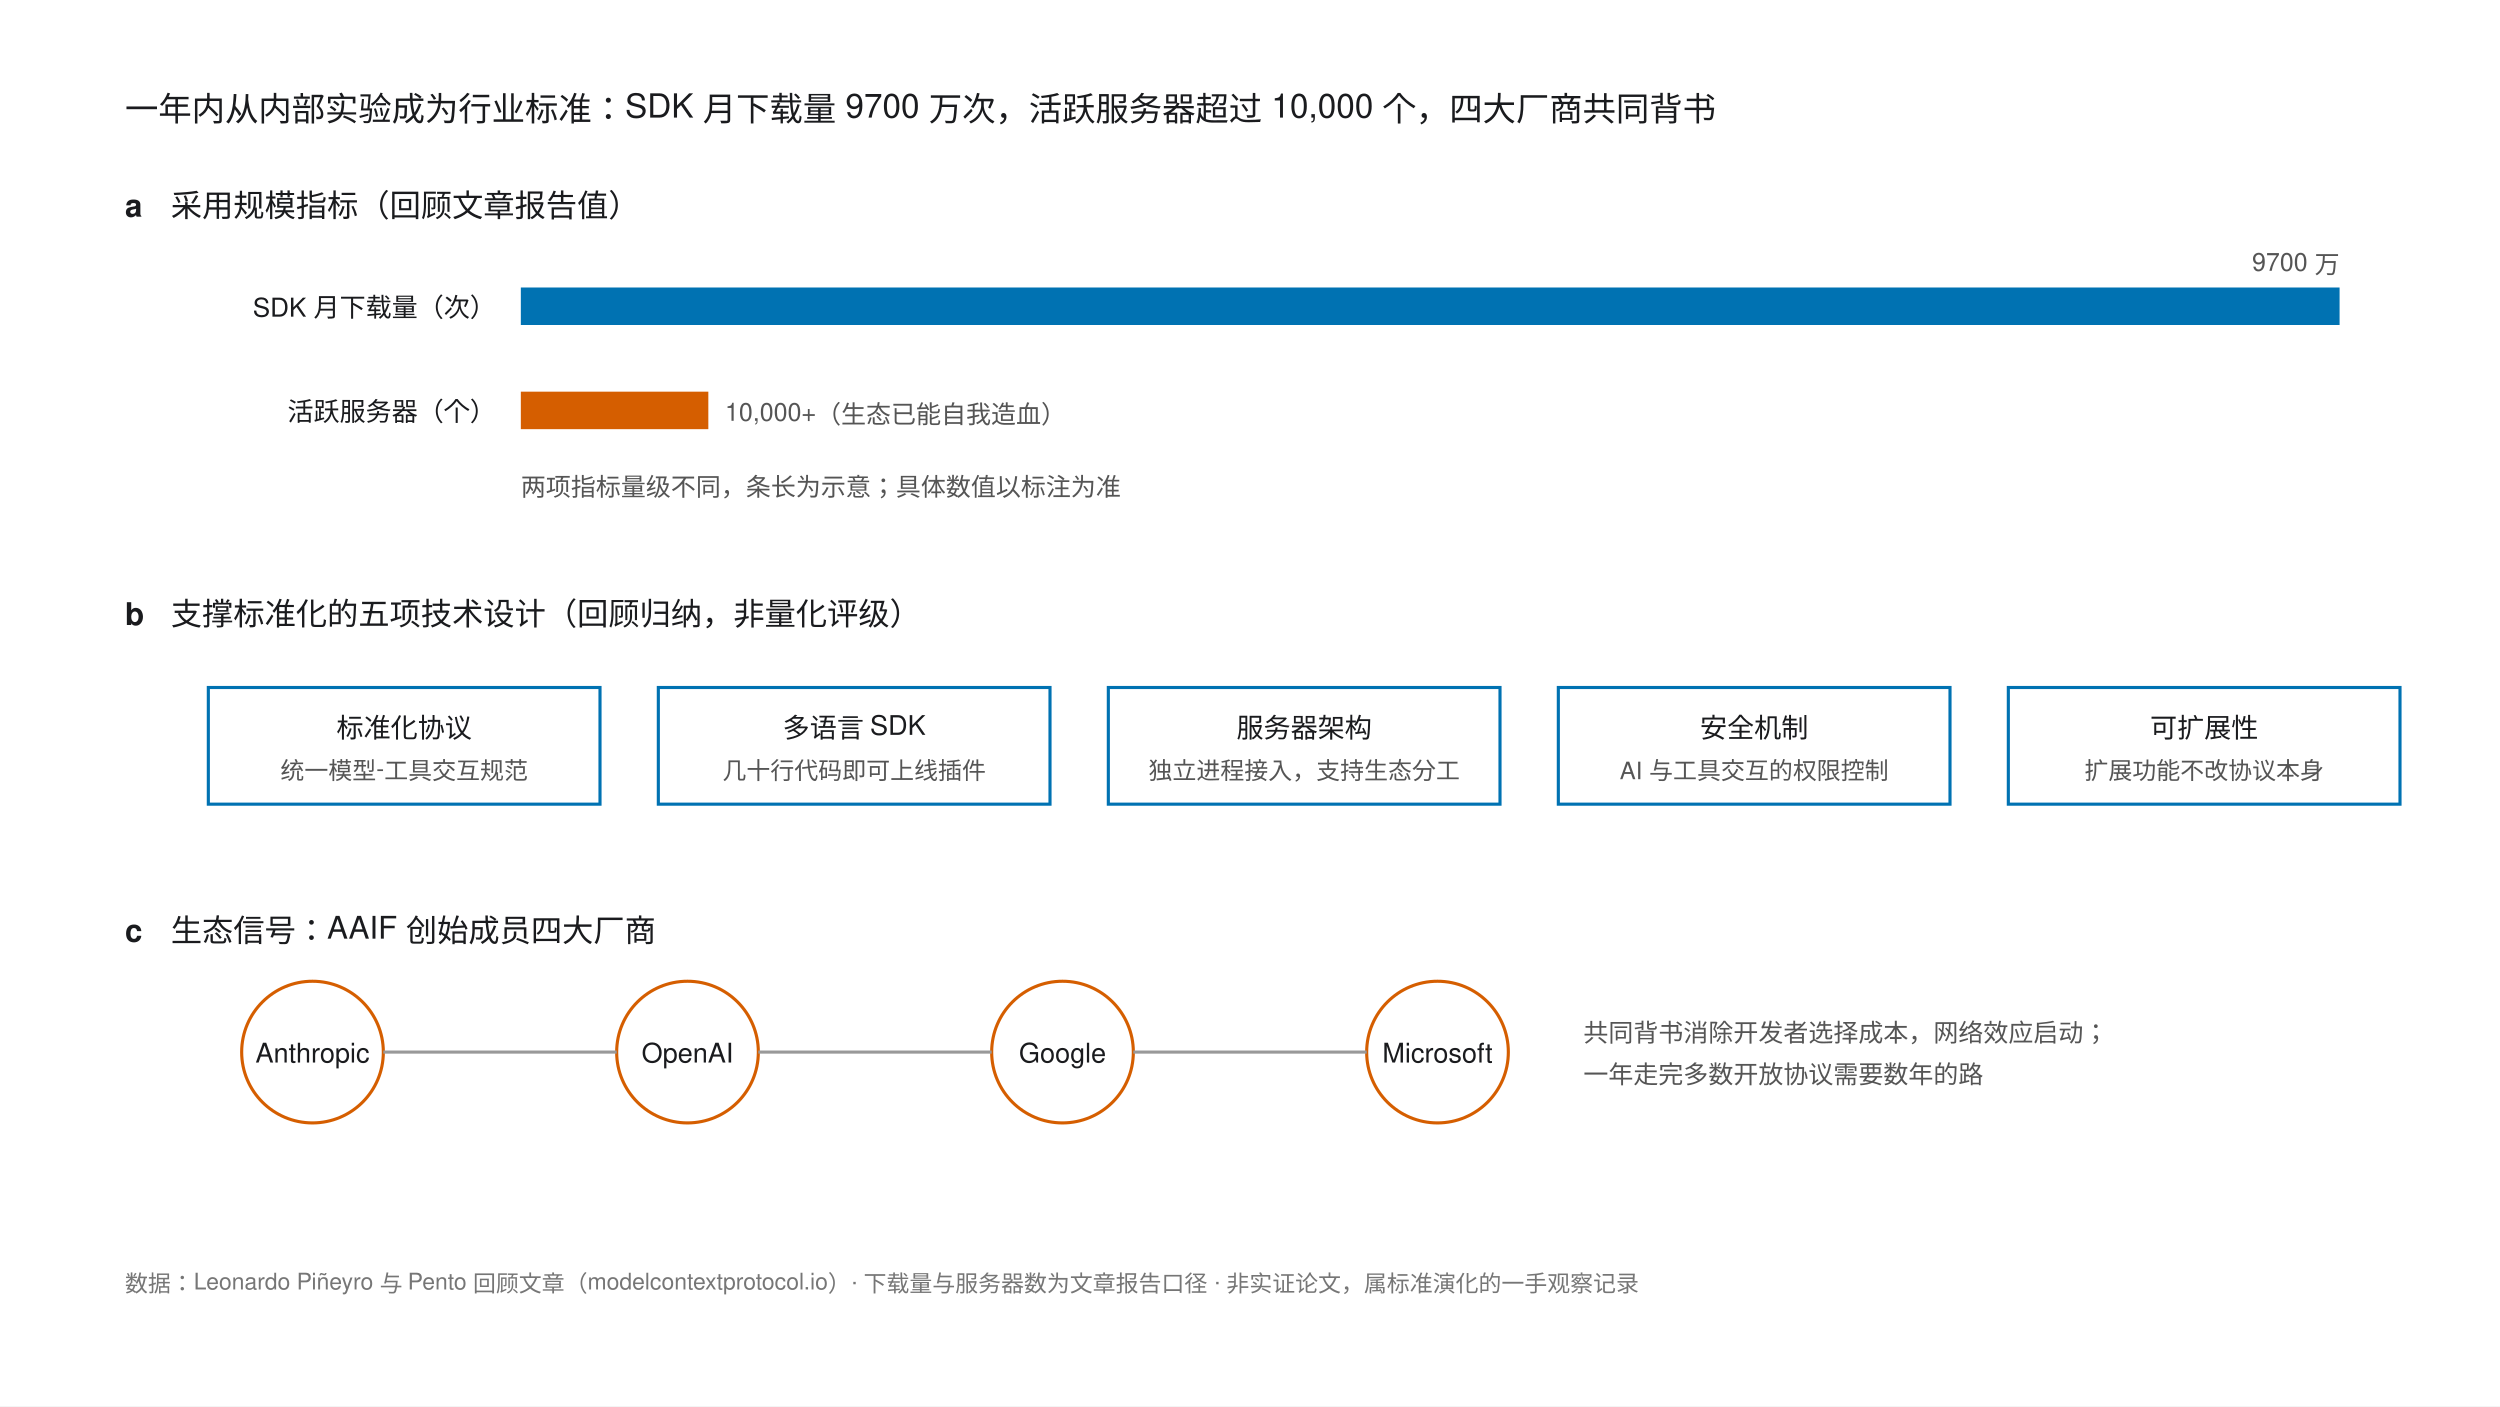
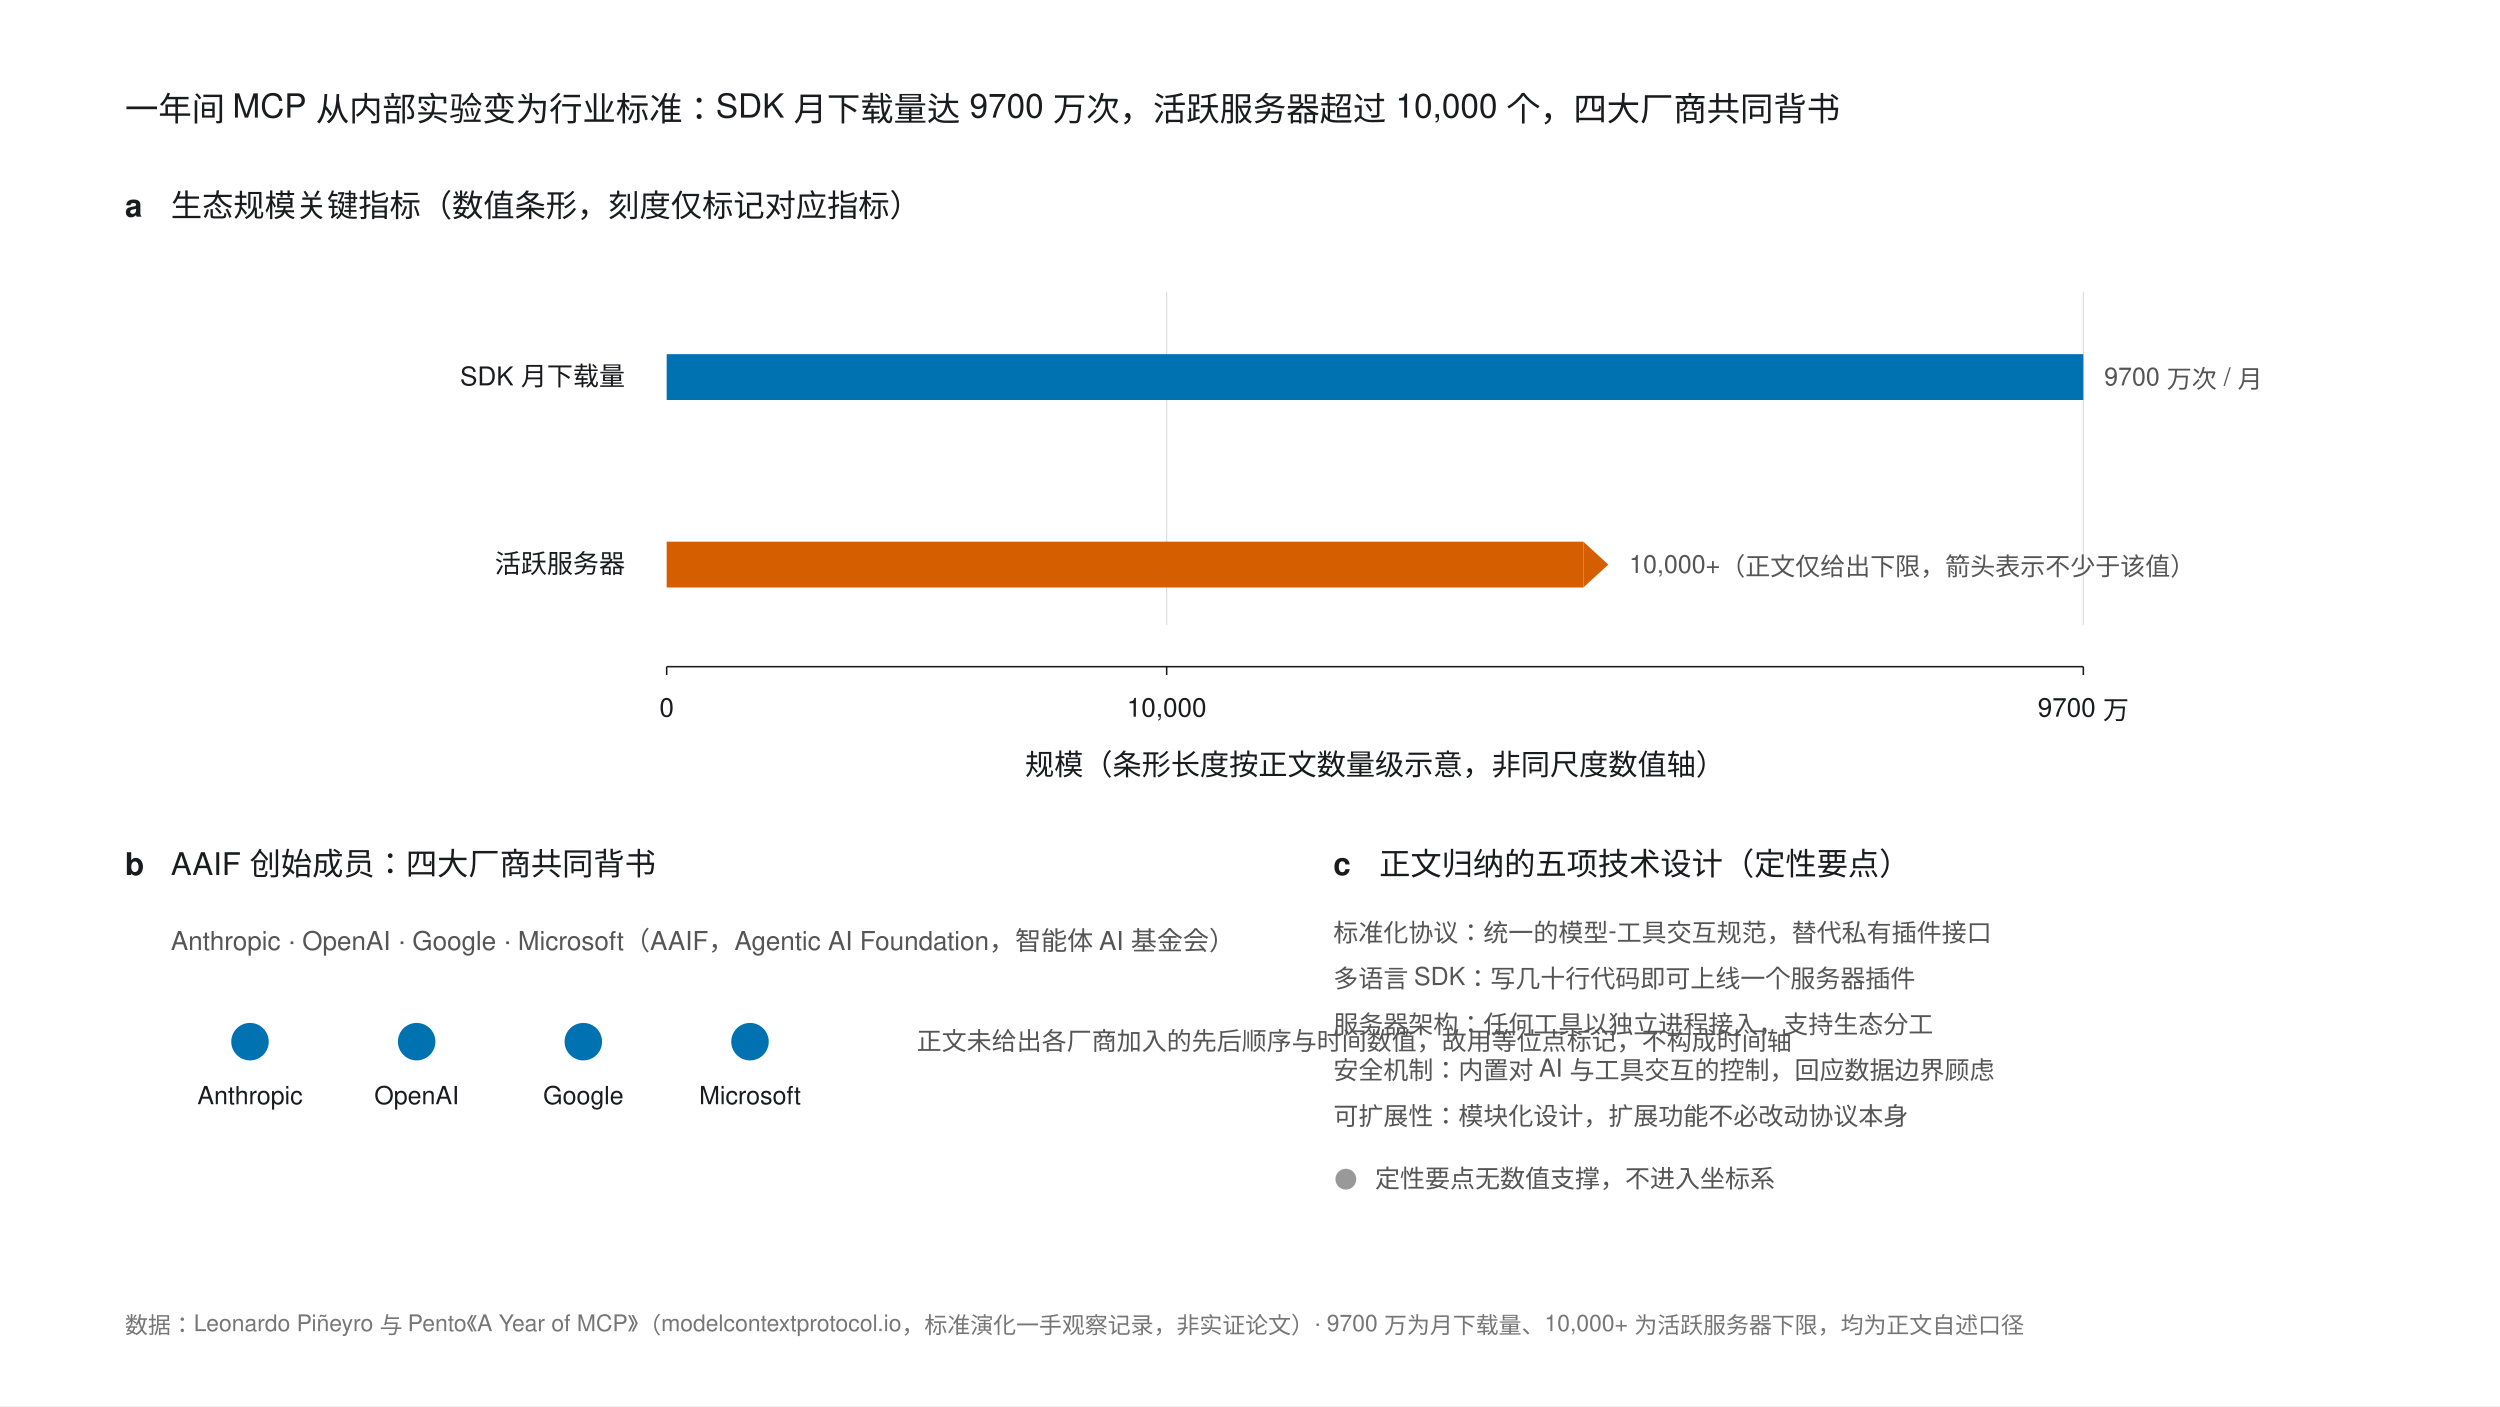
<svg xmlns="http://www.w3.org/2000/svg" width="1200" height="675" viewBox="0 0 1200 675" font-family="'Helvetica Neue',Helvetica,Arial,'PingFang SC',sans-serif">
  <rect width="1200" height="675" fill="#FFFFFF" />
-   <text x="60" y="58" font-size="16" fill="#1A1B1E">一年内从内部实验成为行业标准：SDK 月下载量 9700 万次，活跃服务器超过 10,000 个，四大厂商共同背书</text>
+   <text x="60" y="58" font-size="16" fill="#1A1B1E">一年间 MCP 从内部实验变为行业标准：SDK 月下载量达 9700 万次，活跃服务器超过 10,000 个，四大厂商共同背书</text>
  <text x="60" y="104" font-size="15" font-weight="bold" fill="#1A1B1E">a</text>
-   <text x="82" y="104" font-size="15" fill="#1A1B1E">采用规模指标（回顾文章报告值）</text>
-   <text x="238" y="152" font-size="12.5" fill="#1A1B1E" text-anchor="end">SDK 月下载量（次）</text>
-   <rect x="250" y="138" width="873" height="18" fill="#0072B2" />
-   <text x="1123" y="130" font-size="12" fill="#555" text-anchor="end">9700 万</text>
-   <text x="238" y="202" font-size="12.5" fill="#1A1B1E" text-anchor="end">活跃服务器（个）</text>
-   <rect x="250" y="188" width="90" height="18" fill="#D55E00" />
-   <text x="348" y="202" font-size="12" fill="#555">10,000+（生态已能自我造血）</text>
-   <text x="250" y="238" font-size="12" fill="#555">两项指标量级不同，条长为示意；具体数值以标注为准</text>
-   <text x="60" y="300" font-size="15" font-weight="bold" fill="#1A1B1E">b</text>
-   <text x="82" y="300" font-size="15" fill="#1A1B1E">支撑标准化的五项技术设计（回顾归纳，非量化评级）</text>
-   <g font-size="13" fill="#1A1B1E">
-     <rect x="100" y="330" width="188" height="56" fill="none" stroke="#0072B2" stroke-width="1.5" />
-     <text x="194" y="354" text-anchor="middle">标准化协议</text>
-     <text x="194" y="374" font-size="11.5" fill="#555" text-anchor="middle">统一模型-工具交互规范</text>
-     <rect x="316" y="330" width="188" height="56" fill="none" stroke="#0072B2" stroke-width="1.5" />
-     <text x="410" y="354" text-anchor="middle">多语言 SDK</text>
-     <text x="410" y="374" font-size="11.5" fill="#555" text-anchor="middle">几十行代码即可上线插件</text>
-     <rect x="532" y="330" width="188" height="56" fill="none" stroke="#0072B2" stroke-width="1.5" />
-     <text x="626" y="354" text-anchor="middle">服务器架构</text>
-     <text x="626" y="374" font-size="11.5" fill="#555" text-anchor="middle">独立进程接入，支持生态分工</text>
-     <rect x="748" y="330" width="188" height="56" fill="none" stroke="#0072B2" stroke-width="1.5" />
-     <text x="842" y="354" text-anchor="middle">安全机制</text>
-     <text x="842" y="374" font-size="11.5" fill="#555" text-anchor="middle">AI 与工具交互的权限控制</text>
-     <rect x="964" y="330" width="188" height="56" fill="none" stroke="#0072B2" stroke-width="1.5" />
-     <text x="1058" y="354" text-anchor="middle">可扩展性</text>
-     <text x="1058" y="374" font-size="11.5" fill="#555" text-anchor="middle">扩展功能不改协议本身</text>
+   <text x="82" y="104" font-size="15" fill="#1A1B1E">生态规模关键指标（数值条形，刻度仅标记对应指标）</text>
+   <g stroke="#D9D9D9" stroke-width="0.5">
+     <line x1="560" y1="140" x2="560" y2="300" />
+     <line x1="1000" y1="140" x2="1000" y2="300" />
  </g>
-   <text x="60" y="452" font-size="15" font-weight="bold" fill="#1A1B1E">c</text>
-   <text x="82" y="452" font-size="15" fill="#1A1B1E">生态信号：AAIF 创始成员四大厂商</text>
-   <g font-size="13" fill="#1A1B1E">
-     <circle cx="150" cy="505" r="34" fill="none" stroke="#D55E00" stroke-width="1.5" />
-     <text x="150" y="510" text-anchor="middle">Anthropic</text>
-     <circle cx="330" cy="505" r="34" fill="none" stroke="#D55E00" stroke-width="1.5" />
-     <text x="330" y="510" text-anchor="middle">OpenAI</text>
-     <circle cx="510" cy="505" r="34" fill="none" stroke="#D55E00" stroke-width="1.5" />
-     <text x="510" y="510" text-anchor="middle">Google</text>
-     <circle cx="690" cy="505" r="34" fill="none" stroke="#D55E00" stroke-width="1.5" />
-     <text x="690" y="510" text-anchor="middle">Microsoft</text>
+   <text x="300" y="185" font-size="12.5" fill="#1A1B1E" text-anchor="end">SDK 月下载量</text>
+   <rect x="320" y="170" width="680" height="22" fill="#0072B2" />
+   <text x="1010" y="185" font-size="12" fill="#555">9700 万次 / 月</text>
+   <text x="300" y="275" font-size="12.5" fill="#1A1B1E" text-anchor="end">活跃服务器</text>
+   <rect x="320" y="260" width="440" height="22" fill="#D55E00" />
+   <polygon points="760,260 772,271 760,282" fill="#D55E00" />
+   <text x="782" y="275" font-size="12" fill="#555">10,000+（正文仅给出下限，箭头表示不少于该值）</text>
+   <line x1="320" y1="320" x2="1000" y2="320" stroke="#1A1B1E" stroke-width="0.75" />
+   <g stroke="#1A1B1E" stroke-width="0.75">
+     <line x1="320" y1="320" x2="320" y2="324" />
+     <line x1="560" y1="320" x2="560" y2="324" />
+     <line x1="1000" y1="320" x2="1000" y2="324" />
  </g>
-   <line x1="184" y1="505" x2="296" y2="505" stroke="#999999" stroke-width="1.5" />
-   <line x1="364" y1="505" x2="476" y2="505" stroke="#999999" stroke-width="1.5" />
-   <line x1="544" y1="505" x2="656" y2="505" stroke="#999999" stroke-width="1.5" />
-   <text x="760" y="500" font-size="12" fill="#555">共同背书消除开发者选择成本，网络效应启动；</text>
-   <text x="760" y="520" font-size="12" fill="#555">一年走完多数开放协议需要数年的路</text>
-   <text x="60" y="620" font-size="11" fill="#767676">数据：Leonardo Piñeyro 与 Pento 回顾文章（modelcontextprotocol.io）· 下载量与服务器数为文章报告口径 · 非实证论文，属标准演化的一手观察记录</text>
+   <g font-size="12.5" fill="#1A1B1E" text-anchor="middle">
+     <text x="320" y="344">0</text>
+     <text x="560" y="344">10,000</text>
+     <text x="1000" y="344">9700 万</text>
+   </g>
+   <text x="660" y="372" font-size="14" fill="#1A1B1E" text-anchor="middle">规模（条形长度按正文数量级示意，非同尺度数值轴）</text>
+   <text x="60" y="420" font-size="15" font-weight="bold" fill="#1A1B1E">b</text>
+   <text x="82" y="420" font-size="15" fill="#1A1B1E">AAIF 创始成员：四大厂商共同背书</text>
+   <g font-size="12.5" fill="#555">
+     <text x="82" y="456">Anthropic · OpenAI · Google · Microsoft（AAIF，Agentic AI Foundation，智能体 AI 基金会）</text>
+   </g>
+   <g fill="#0072B2">
+     <circle cx="120" cy="500" r="9" />
+     <circle cx="200" cy="500" r="9" />
+     <circle cx="280" cy="500" r="9" />
+     <circle cx="360" cy="500" r="9" />
+   </g>
+   <g font-size="12" fill="#1A1B1E" text-anchor="middle">
+     <text x="120" y="530">Anthropic</text>
+     <text x="200" y="530">OpenAI</text>
+     <text x="280" y="530">Google</text>
+     <text x="360" y="530">Microsoft</text>
+   </g>
+   <text x="440" y="504" font-size="12" fill="#555">正文未给出各厂商加入的先后顺序与时间数值，故用等位点标记，不构成时间轴</text>
+   <text x="640" y="420" font-size="15" font-weight="bold" fill="#1A1B1E">c</text>
+   <text x="662" y="420" font-size="15" fill="#1A1B1E">正文归纳的五项技术设计（定性要点）</text>
+   <g font-size="12" fill="#555">
+     <text x="640" y="452">标准化协议：统一的模型-工具交互规范，替代私有插件接口</text>
+     <text x="640" y="474">多语言 SDK：写几十行代码即可上线一个服务器插件</text>
+     <text x="640" y="496">服务器架构：任何工具以独立进程接入，支持生态分工</text>
+     <text x="640" y="518">安全机制：内置对 AI 与工具交互的控制，回应数据边界顾虑</text>
+     <text x="640" y="540">可扩展性：模块化设计，扩展功能不必改动协议本身</text>
+   </g>
+   <circle cx="646" cy="566" r="5" fill="#999999" />
+   <text x="660" y="570" font-size="12" fill="#555">定性要点无数值支撑，不进入坐标系</text>
+   <text x="60" y="640" font-size="11" fill="#767676">数据：Leonardo Piñeyro 与 Pento《A Year of MCP》（modelcontextprotocol.io，标准演化一手观察记录，非实证论文）· 9700 万为月下载量、10,000+ 为活跃服务器下限，均为正文自述口径</text>
</svg>
